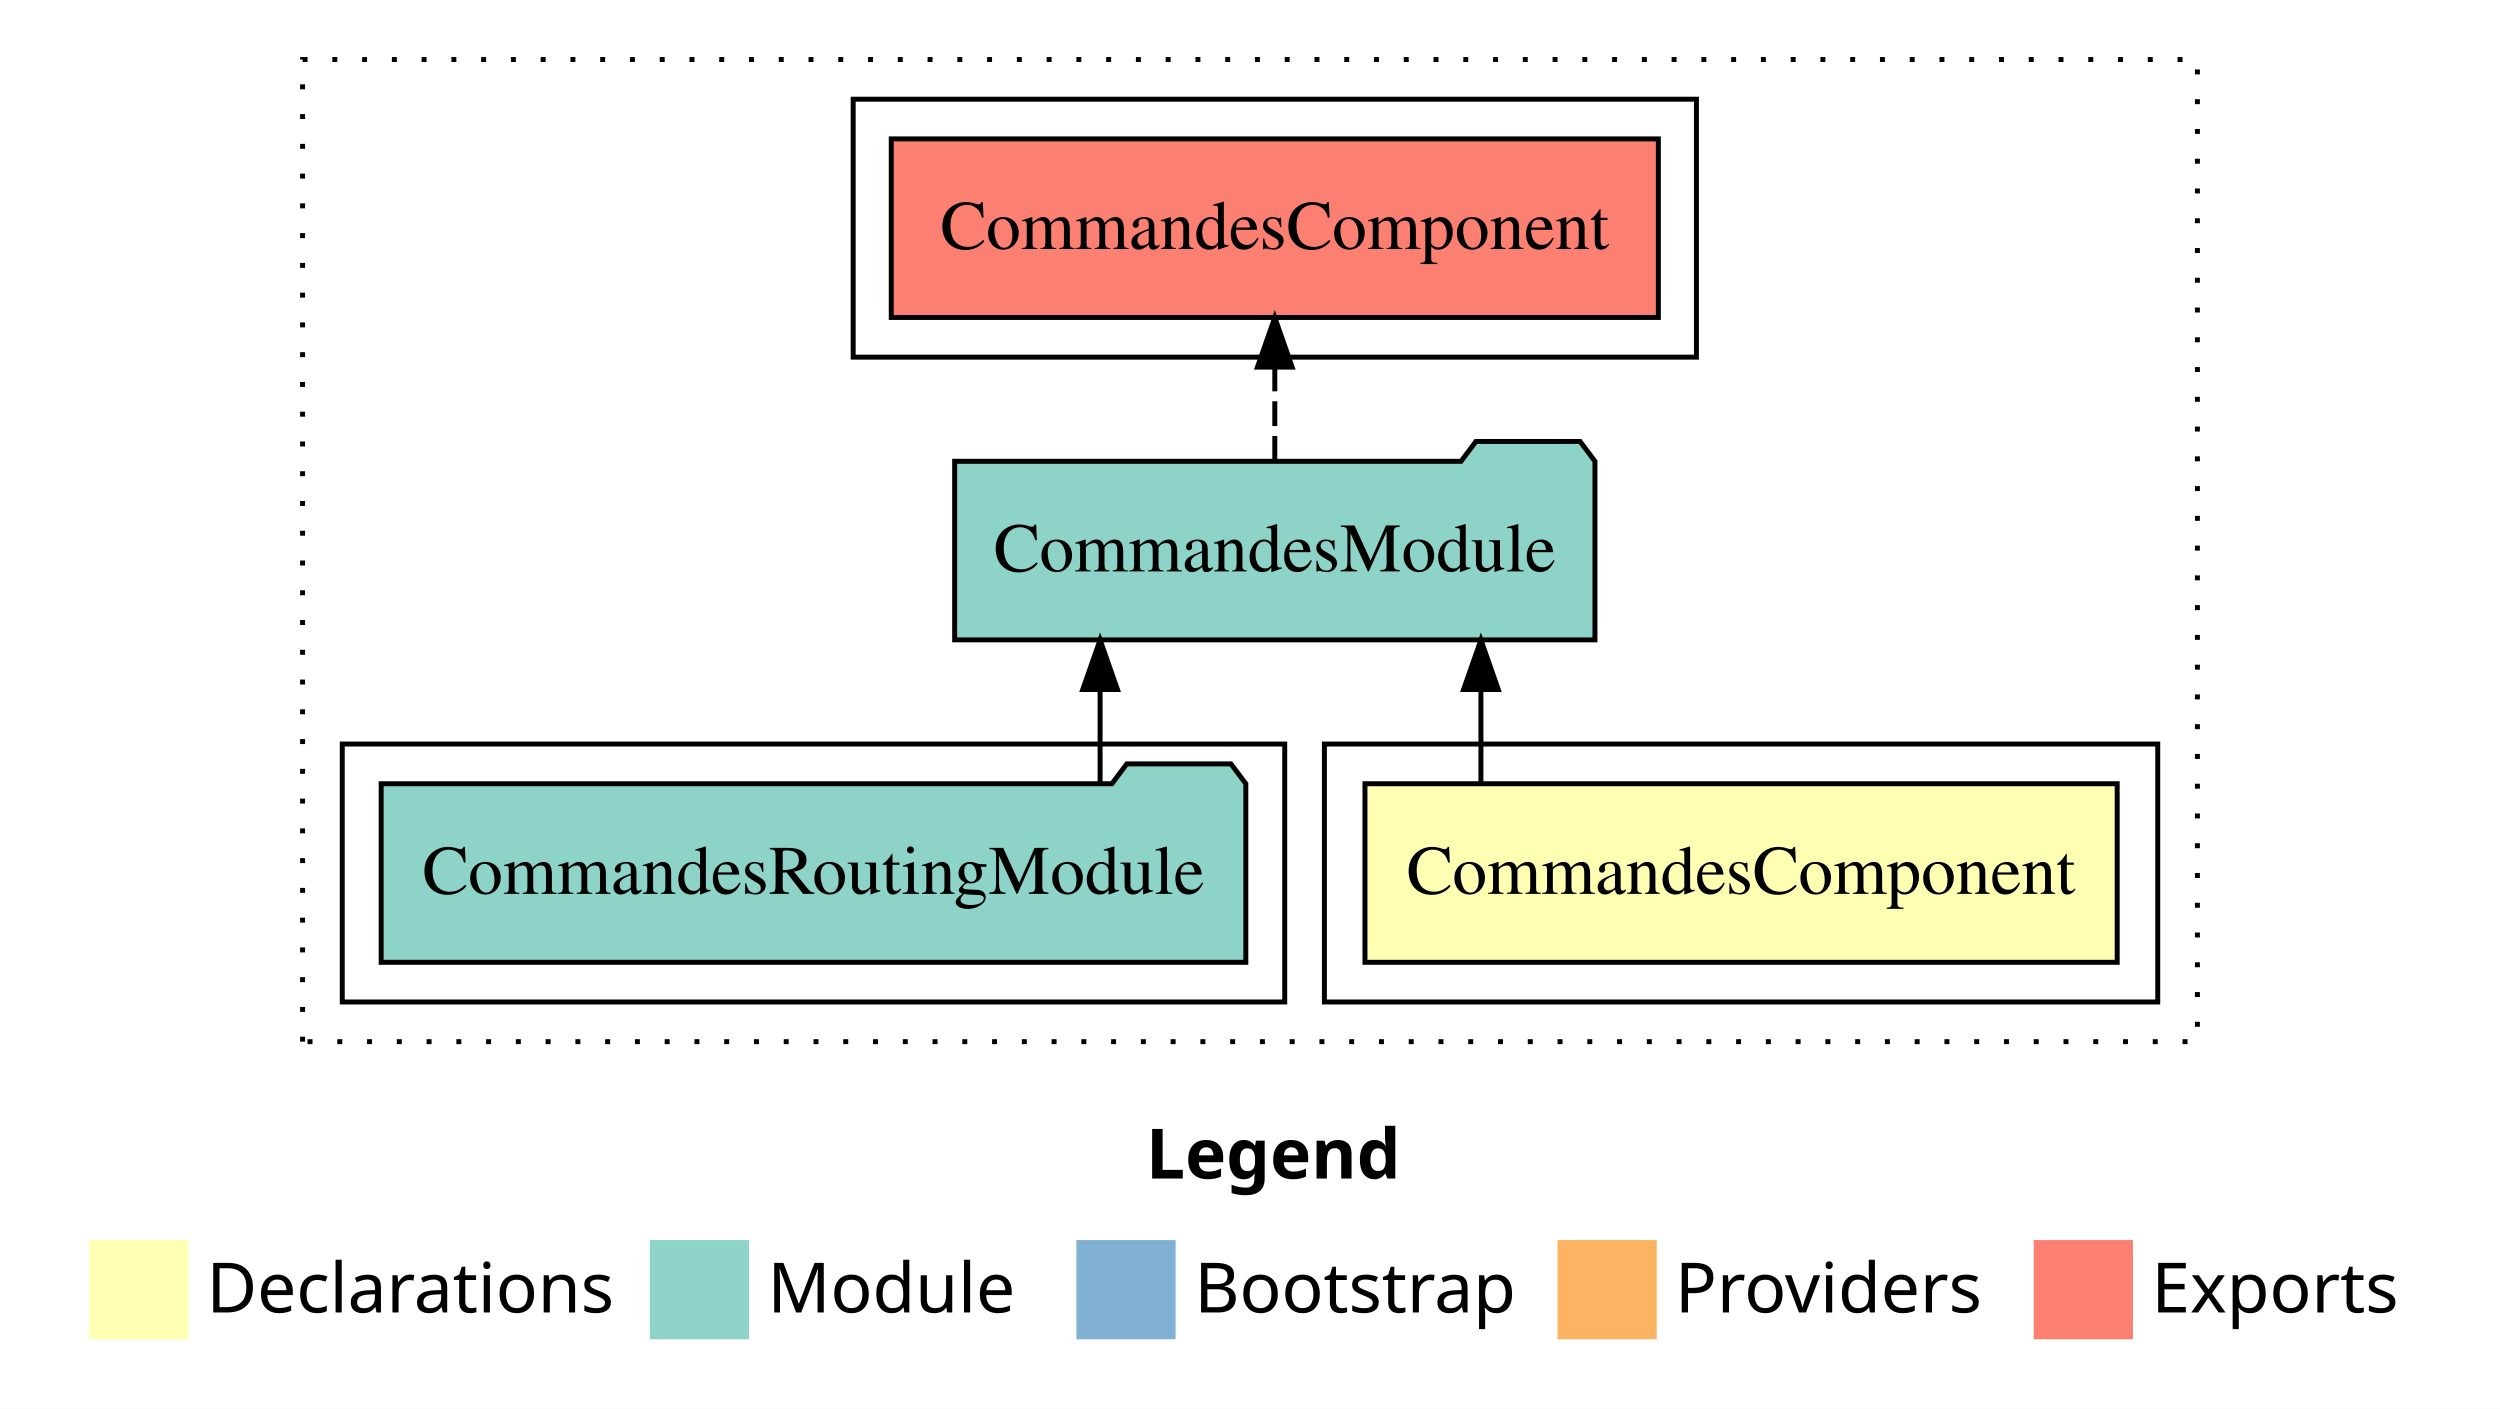
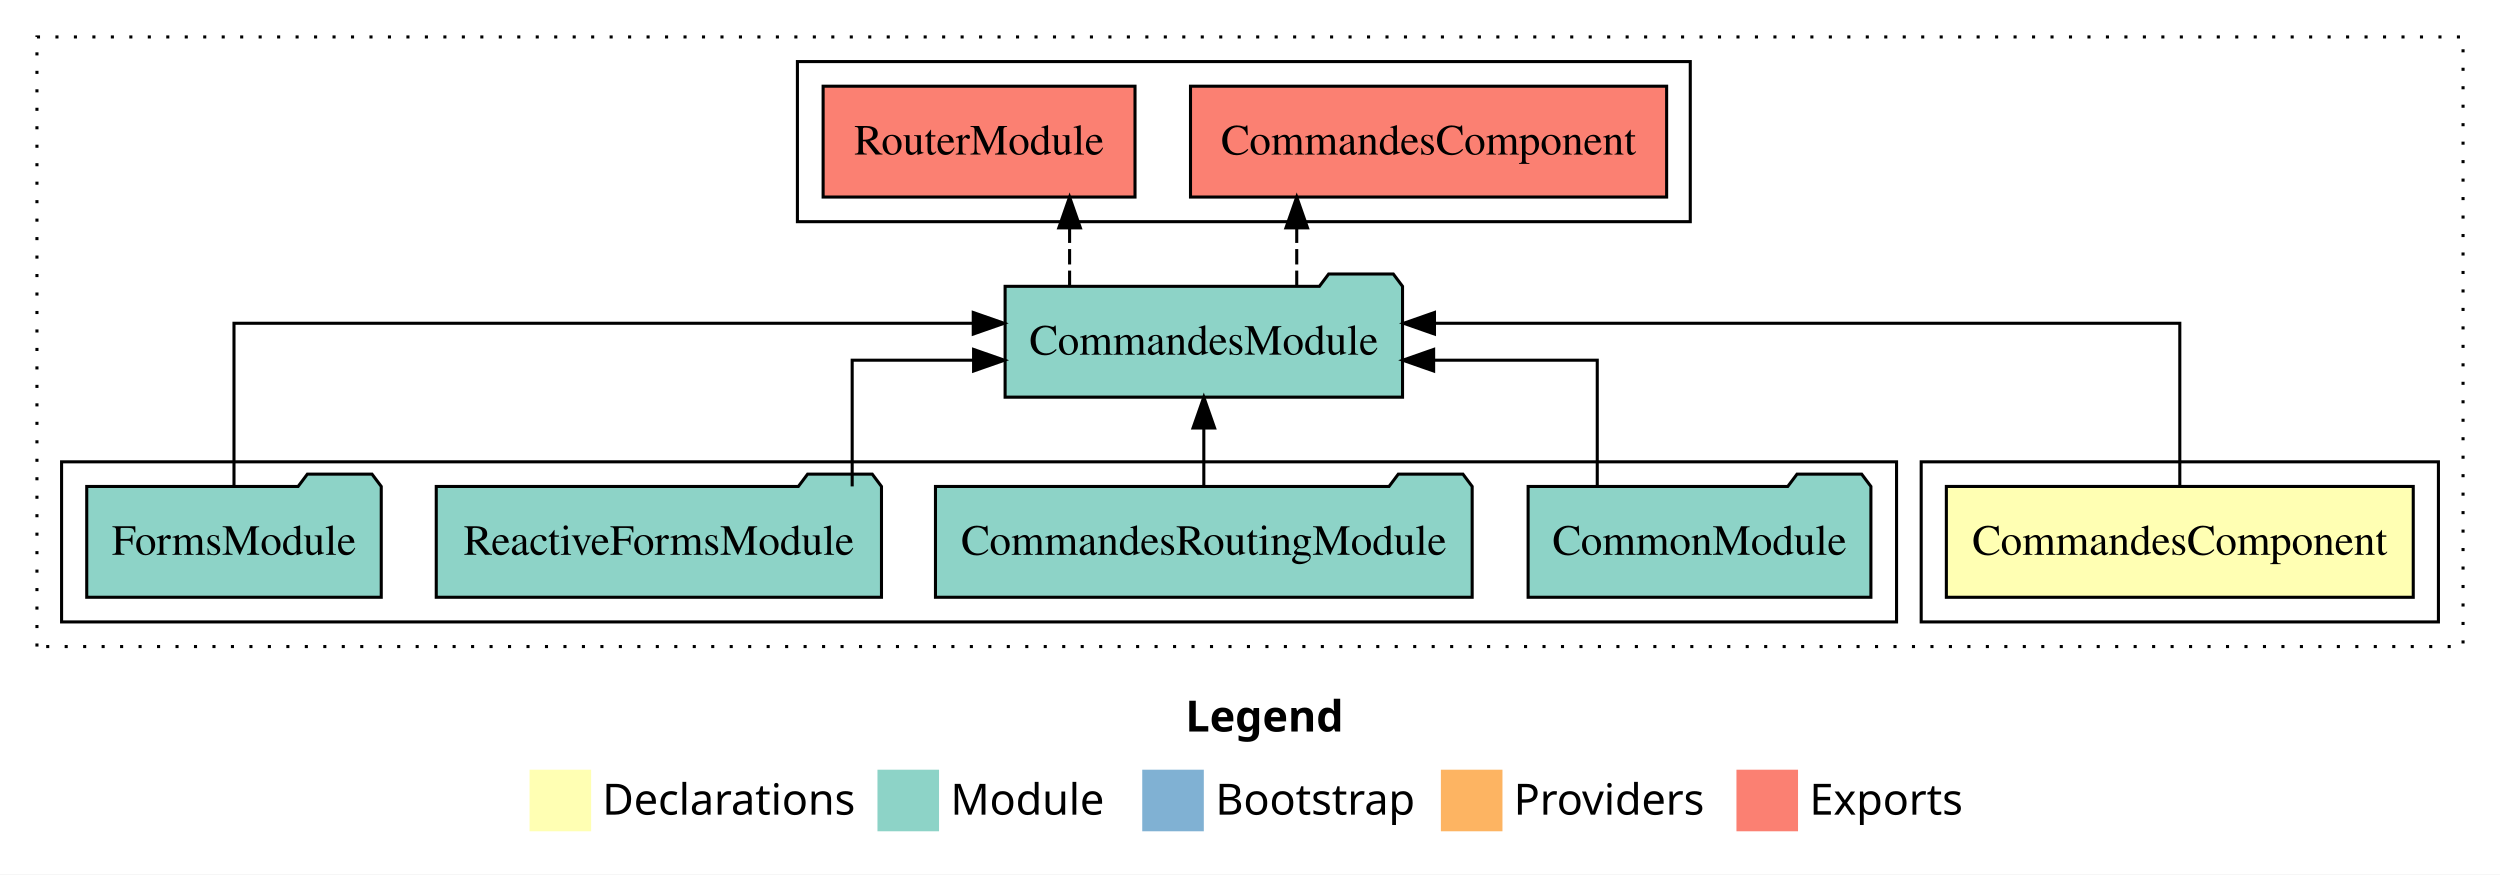
- <svg xmlns="http://www.w3.org/2000/svg" width="504pt" height="284pt" viewBox="0.00 0.00 504.00 284.00">
+ <svg xmlns="http://www.w3.org/2000/svg" width="812pt" height="284pt" viewBox="0.00 0.00 812.00 284.00">
  <g id="graph0" class="graph" transform="scale(1 1) rotate(0) translate(4 280)">
-     <polygon fill="#ffffff" stroke="transparent" points="-4,4 -4,-280 500,-280 500,4 -4,4" />
-     <text text-anchor="start" x="227.009" y="-42.4" font-family="sans-serif" font-weight="bold" font-size="14.00" fill="#000000">Legend</text>
-     <polygon fill="#ffffb3" stroke="transparent" points="14,-10 14,-30 34,-30 34,-10 14,-10" />
-     <text text-anchor="start" x="37.629" y="-15.4" font-family="sans-serif" font-size="14.00" fill="#000000">  Declarations</text>
-     <polygon fill="#8dd3c7" stroke="transparent" points="127,-10 127,-30 147,-30 147,-10 127,-10" />
-     <text text-anchor="start" x="150.725" y="-15.4" font-family="sans-serif" font-size="14.00" fill="#000000">  Module</text>
-     <polygon fill="#80b1d3" stroke="transparent" points="213,-10 213,-30 233,-30 233,-10 213,-10" />
-     <text text-anchor="start" x="236.781" y="-15.4" font-family="sans-serif" font-size="14.00" fill="#000000">  Bootstrap</text>
-     <polygon fill="#fdb462" stroke="transparent" points="310,-10 310,-30 330,-30 330,-10 310,-10" />
-     <text text-anchor="start" x="333.673" y="-15.4" font-family="sans-serif" font-size="14.00" fill="#000000">  Providers</text>
-     <polygon fill="#fb8072" stroke="transparent" points="406,-10 406,-30 426,-30 426,-10 406,-10" />
-     <text text-anchor="start" x="429.726" y="-15.4" font-family="sans-serif" font-size="14.00" fill="#000000">  Exports</text>
+     <polygon fill="#ffffff" stroke="transparent" points="-4,4 -4,-280 808,-280 808,4 -4,4" />
+     <text text-anchor="start" x="381.009" y="-42.4" font-family="sans-serif" font-weight="bold" font-size="14.00" fill="#000000">Legend</text>
+     <polygon fill="#ffffb3" stroke="transparent" points="168,-10 168,-30 188,-30 188,-10 168,-10" />
+     <text text-anchor="start" x="191.629" y="-15.4" font-family="sans-serif" font-size="14.00" fill="#000000">  Declarations</text>
+     <polygon fill="#8dd3c7" stroke="transparent" points="281,-10 281,-30 301,-30 301,-10 281,-10" />
+     <text text-anchor="start" x="304.725" y="-15.4" font-family="sans-serif" font-size="14.00" fill="#000000">  Module</text>
+     <polygon fill="#80b1d3" stroke="transparent" points="367,-10 367,-30 387,-30 387,-10 367,-10" />
+     <text text-anchor="start" x="390.781" y="-15.4" font-family="sans-serif" font-size="14.00" fill="#000000">  Bootstrap</text>
+     <polygon fill="#fdb462" stroke="transparent" points="464,-10 464,-30 484,-30 484,-10 464,-10" />
+     <text text-anchor="start" x="487.673" y="-15.4" font-family="sans-serif" font-size="14.00" fill="#000000">  Providers</text>
+     <polygon fill="#fb8072" stroke="transparent" points="560,-10 560,-30 580,-30 580,-10 560,-10" />
+     <text text-anchor="start" x="583.726" y="-15.4" font-family="sans-serif" font-size="14.00" fill="#000000">  Exports</text>
    <g id="clust1" class="cluster">
-       <polygon fill="none" stroke="#000000" stroke-dasharray="1,5" points="57,-70 57,-268 439,-268 439,-70 57,-70" />
+       <polygon fill="none" stroke="#000000" stroke-dasharray="1,5" points="8,-70 8,-268 796,-268 796,-70 8,-70" />
    </g>
    <g id="clust2" class="cluster">
-       <polygon fill="none" stroke="#000000" points="263,-78 263,-130 431,-130 431,-78 263,-78" />
+       <polygon fill="none" stroke="#000000" points="620,-78 620,-130 788,-130 788,-78 620,-78" />
    </g>
    <g id="clust4" class="cluster">
-       <polygon fill="none" stroke="#000000" points="65,-78 65,-130 255,-130 255,-78 65,-78" />
+       <polygon fill="none" stroke="#000000" points="16,-78 16,-130 612,-130 612,-78 16,-78" />
    </g>
    <g id="clust5" class="cluster">
-       <polygon fill="none" stroke="#000000" points="168,-208 168,-260 338,-260 338,-208 168,-208" />
+       <polygon fill="none" stroke="#000000" points="255,-208 255,-260 545,-260 545,-208 255,-208" />
    </g>
    <g id="node1" class="node">
-       <polygon fill="#ffffb3" stroke="#000000" points="422.824,-122 271.176,-122 271.176,-86 422.824,-86 422.824,-122" />
-       <text text-anchor="middle" x="347" y="-99.8" font-family="Times,serif" font-size="14.00" fill="#000000">CommandesComponent</text>
+       <polygon fill="#ffffb3" stroke="#000000" points="779.824,-122 628.176,-122 628.176,-86 779.824,-86 779.824,-122" />
+       <text text-anchor="middle" x="704" y="-99.8" font-family="Times,serif" font-size="14.00" fill="#000000">CommandesComponent</text>
    </g>
    <g id="node2" class="node">
-       <polygon fill="#8dd3c7" stroke="#000000" points="317.542,-187 314.542,-191 293.542,-191 290.542,-187 188.458,-187 188.458,-151 317.542,-151 317.542,-187" />
-       <text text-anchor="middle" x="253" y="-164.8" font-family="Times,serif" font-size="14.00" fill="#000000">CommandesModule</text>
+       <polygon fill="#8dd3c7" stroke="#000000" points="451.542,-187 448.542,-191 427.542,-191 424.542,-187 322.458,-187 322.458,-151 451.542,-151 451.542,-187" />
+       <text text-anchor="middle" x="387" y="-164.8" font-family="Times,serif" font-size="14.00" fill="#000000">CommandesModule</text>
    </g>
    <g id="edge1" class="edge">
-       <path fill="none" stroke="#000000" d="M294.554,-122.106C294.554,-122.106 294.554,-140.991 294.554,-140.991" />
-       <polygon fill="#000000" stroke="#000000" points="291.054,-140.991 294.554,-150.991 298.054,-140.991 291.054,-140.991" />
+       <path fill="none" stroke="#000000" d="M704,-122.284C704,-143.321 704,-175 704,-175 704,-175 461.915,-175 461.915,-175" />
+       <polygon fill="#000000" stroke="#000000" points="461.915,-171.5 451.915,-175 461.915,-178.5 461.915,-171.5" />
+     </g>
+     <g id="node7" class="node">
+       <polygon fill="#fb8072" stroke="#000000" points="537.324,-252 382.676,-252 382.676,-216 537.324,-216 537.324,-252" />
+       <text text-anchor="middle" x="460" y="-229.8" font-family="Times,serif" font-size="14.00" fill="#000000">CommandesComponent </text>
+     </g>
+     <g id="edge6" class="edge">
+       <path fill="none" stroke="#000000" stroke-dasharray="5,2" d="M417.179,-187.106C417.179,-187.106 417.179,-205.991 417.179,-205.991" />
+       <polygon fill="#000000" stroke="#000000" points="413.679,-205.991 417.179,-215.991 420.679,-205.991 413.679,-205.991" />
+     </g>
+     <g id="node8" class="node">
+       <polygon fill="#fb8072" stroke="#000000" points="364.652,-252 263.348,-252 263.348,-216 364.652,-216 364.652,-252" />
+       <text text-anchor="middle" x="314" y="-229.8" font-family="Times,serif" font-size="14.00" fill="#000000">RouterModule </text>
+     </g>
+     <g id="edge7" class="edge">
+       <path fill="none" stroke="#000000" stroke-dasharray="5,2" d="M343.403,-187.106C343.403,-187.106 343.403,-205.991 343.403,-205.991" />
+       <polygon fill="#000000" stroke="#000000" points="339.903,-205.991 343.403,-215.991 346.903,-205.991 339.903,-205.991" />
+     </g>
+     <g id="node3" class="node">
+       <polygon fill="#8dd3c7" stroke="#000000" points="603.668,-122 600.668,-126 579.668,-126 576.668,-122 492.332,-122 492.332,-86 603.668,-86 603.668,-122" />
+       <text text-anchor="middle" x="548" y="-99.8" font-family="Times,serif" font-size="14.00" fill="#000000">CommonModule</text>
+     </g>
+     <g id="edge2" class="edge">
+       <path fill="none" stroke="#000000" d="M514.789,-122.022C514.789,-139.373 514.789,-163 514.789,-163 514.789,-163 461.643,-163 461.643,-163" />
+       <polygon fill="#000000" stroke="#000000" points="461.643,-159.5 451.643,-163 461.643,-166.5 461.643,-159.5" />
    </g>
    <g id="node4" class="node">
-       <polygon fill="#fb8072" stroke="#000000" points="330.324,-252 175.676,-252 175.676,-216 330.324,-216 330.324,-252" />
-       <text text-anchor="middle" x="253" y="-229.8" font-family="Times,serif" font-size="14.00" fill="#000000">CommandesComponent </text>
+       <polygon fill="#8dd3c7" stroke="#000000" points="474.159,-122 471.159,-126 450.159,-126 447.159,-122 299.841,-122 299.841,-86 474.159,-86 474.159,-122" />
+       <text text-anchor="middle" x="387" y="-99.8" font-family="Times,serif" font-size="14.00" fill="#000000">CommandesRoutingModule</text>
    </g>
    <g id="edge3" class="edge">
-       <path fill="none" stroke="#000000" stroke-dasharray="5,2" d="M253,-187.106C253,-187.106 253,-205.991 253,-205.991" />
-       <polygon fill="#000000" stroke="#000000" points="249.5,-205.991 253,-215.991 256.5,-205.991 249.5,-205.991" />
+       <path fill="none" stroke="#000000" d="M387,-122.106C387,-122.106 387,-140.991 387,-140.991" />
+       <polygon fill="#000000" stroke="#000000" points="383.5,-140.991 387,-150.991 390.5,-140.991 383.5,-140.991" />
    </g>
-     <g id="node3" class="node">
-       <polygon fill="#8dd3c7" stroke="#000000" points="247.16,-122 244.16,-126 223.16,-126 220.16,-122 72.841,-122 72.841,-86 247.16,-86 247.16,-122" />
-       <text text-anchor="middle" x="160" y="-99.8" font-family="Times,serif" font-size="14.00" fill="#000000">CommandesRoutingModule</text>
+     <g id="node5" class="node">
+       <polygon fill="#8dd3c7" stroke="#000000" points="282.305,-122 279.305,-126 258.305,-126 255.305,-122 137.695,-122 137.695,-86 282.305,-86 282.305,-122" />
+       <text text-anchor="middle" x="210" y="-99.8" font-family="Times,serif" font-size="14.00" fill="#000000">ReactiveFormsModule</text>
    </g>
-     <g id="edge2" class="edge">
-       <path fill="none" stroke="#000000" d="M217.78,-122.106C217.78,-122.106 217.78,-140.991 217.78,-140.991" />
-       <polygon fill="#000000" stroke="#000000" points="214.28,-140.991 217.78,-150.991 221.28,-140.991 214.28,-140.991" />
+     <g id="edge4" class="edge">
+       <path fill="none" stroke="#000000" d="M272.788,-122.022C272.788,-139.373 272.788,-163 272.788,-163 272.788,-163 312.219,-163 312.219,-163" />
+       <polygon fill="#000000" stroke="#000000" points="312.219,-166.5 322.219,-163 312.219,-159.5 312.219,-166.5" />
+     </g>
+     <g id="node6" class="node">
+       <polygon fill="#8dd3c7" stroke="#000000" points="119.829,-122 116.829,-126 95.829,-126 92.829,-122 24.171,-122 24.171,-86 119.829,-86 119.829,-122" />
+       <text text-anchor="middle" x="72" y="-99.8" font-family="Times,serif" font-size="14.00" fill="#000000">FormsModule</text>
+     </g>
+     <g id="edge5" class="edge">
+       <path fill="none" stroke="#000000" d="M72,-122.284C72,-143.321 72,-175 72,-175 72,-175 312.114,-175 312.114,-175" />
+       <polygon fill="#000000" stroke="#000000" points="312.114,-178.5 322.114,-175 312.114,-171.5 312.114,-178.5" />
    </g>
  </g>
</svg>
